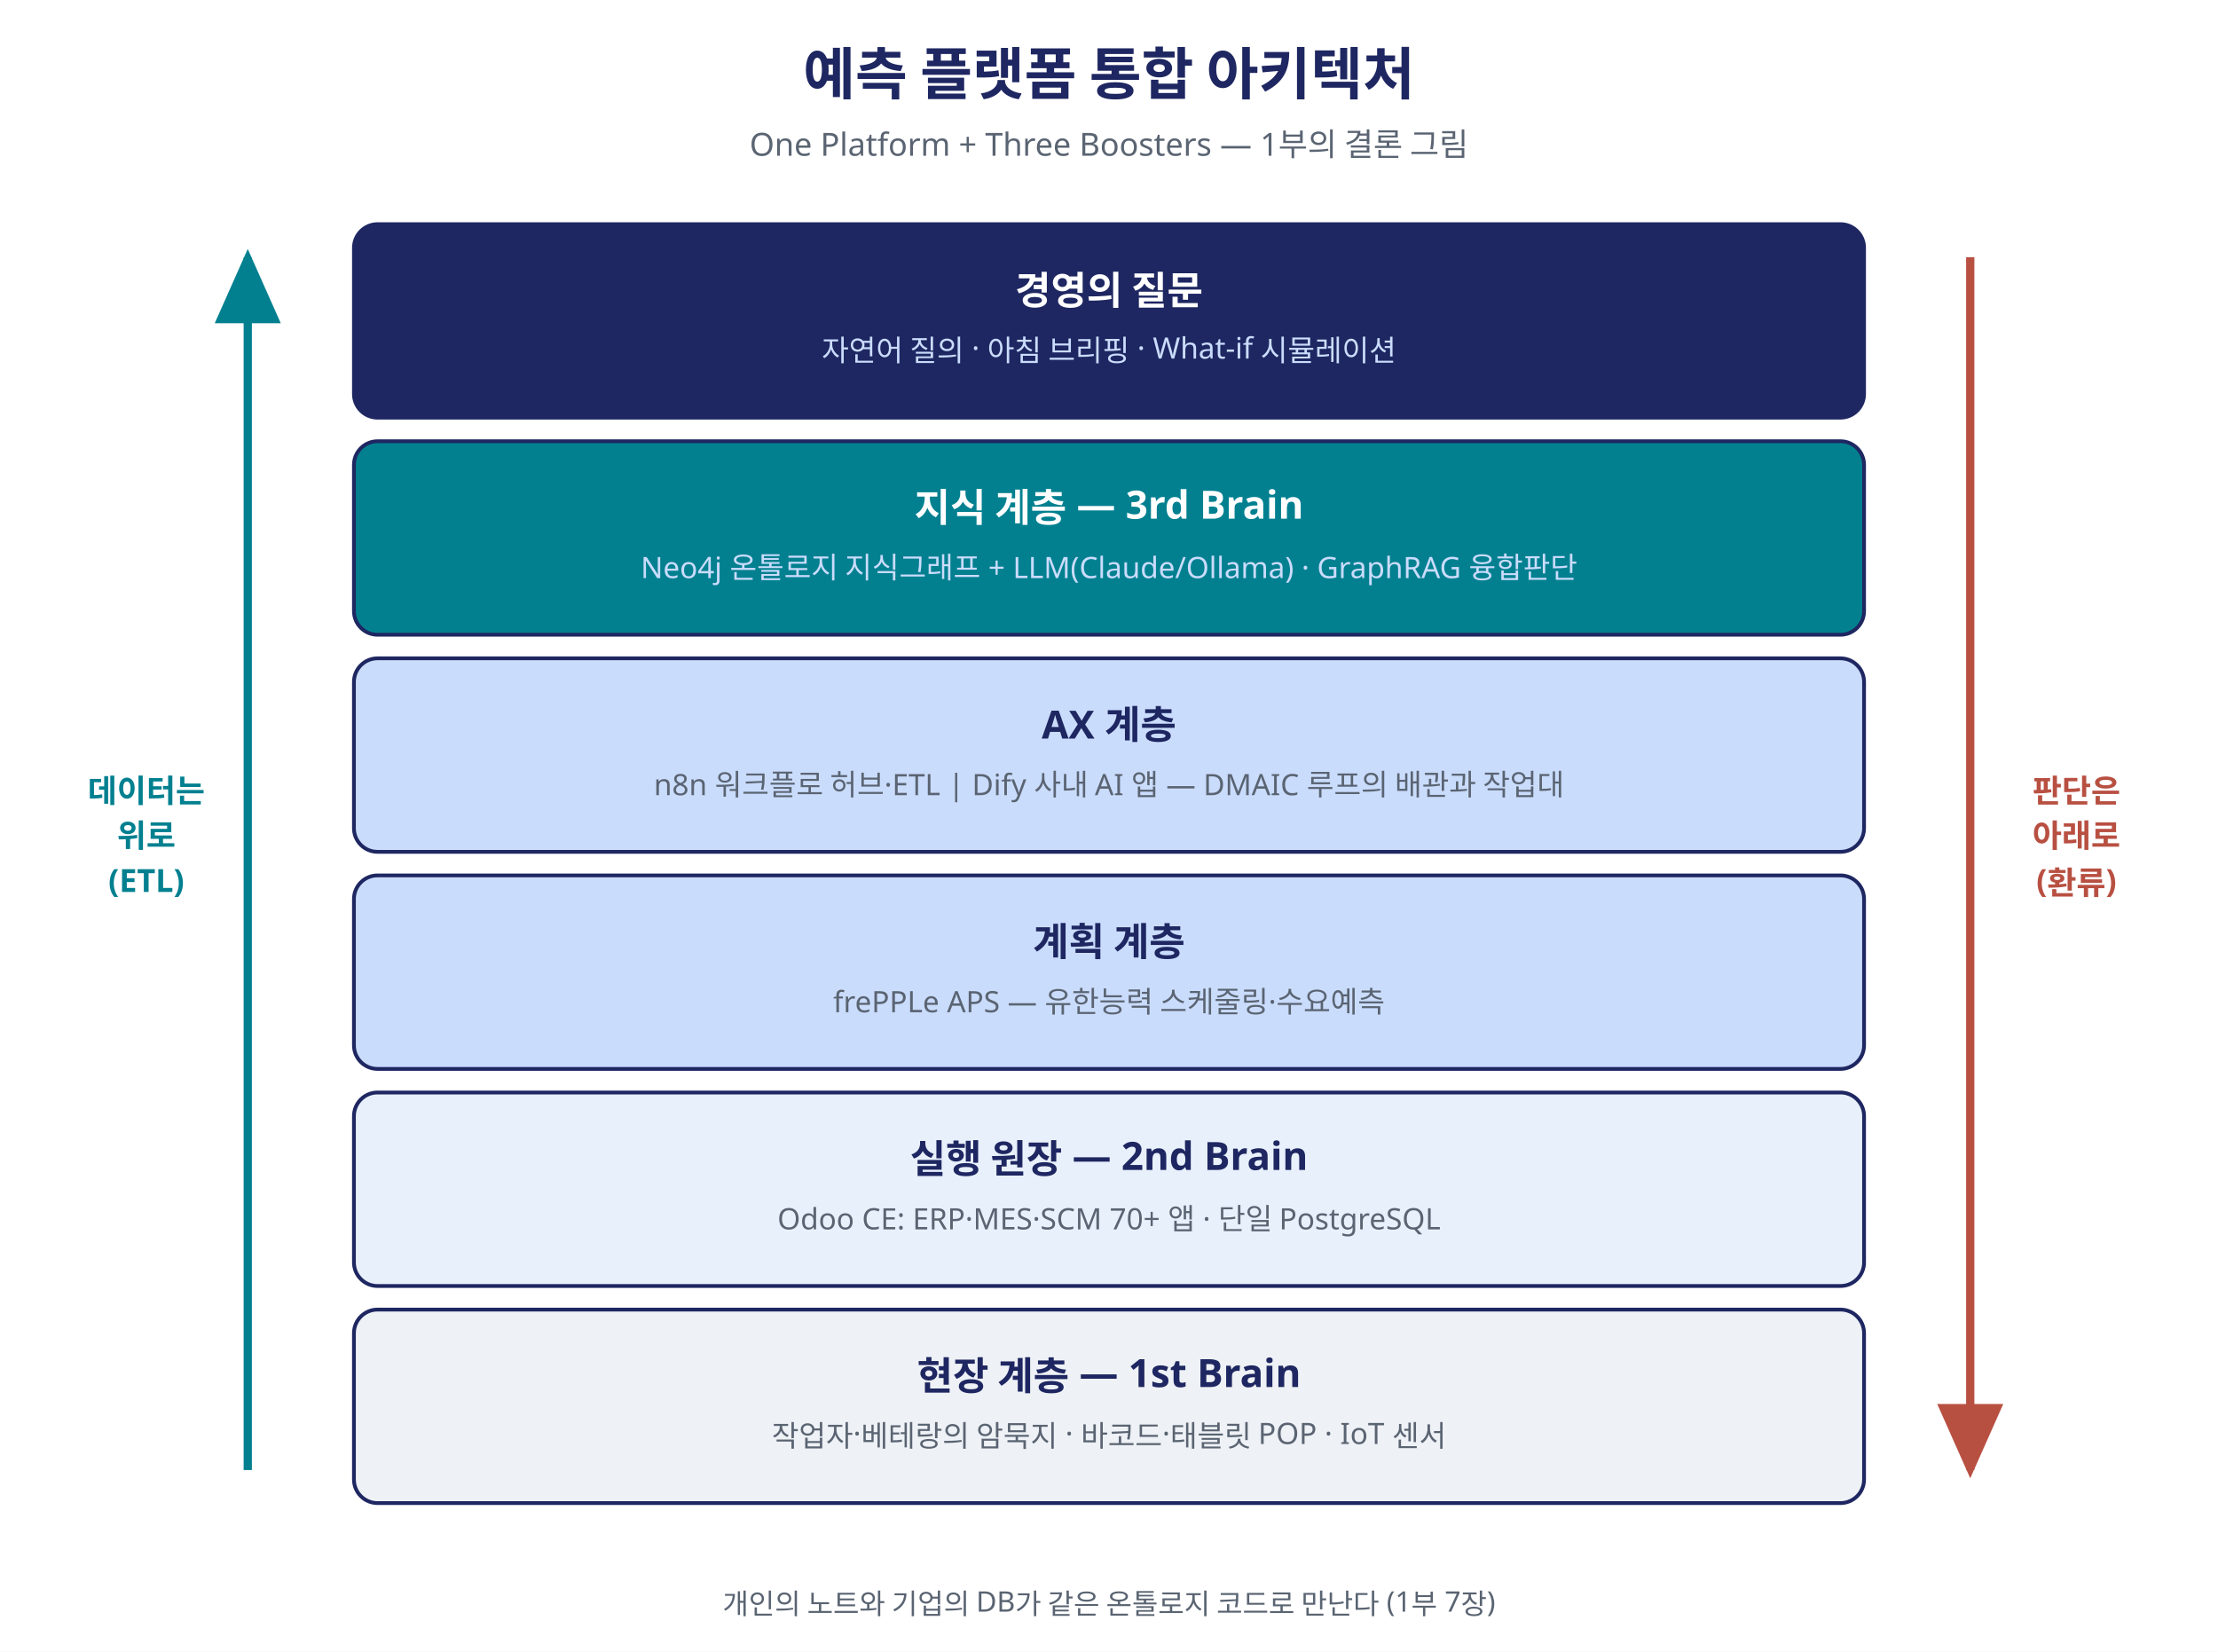
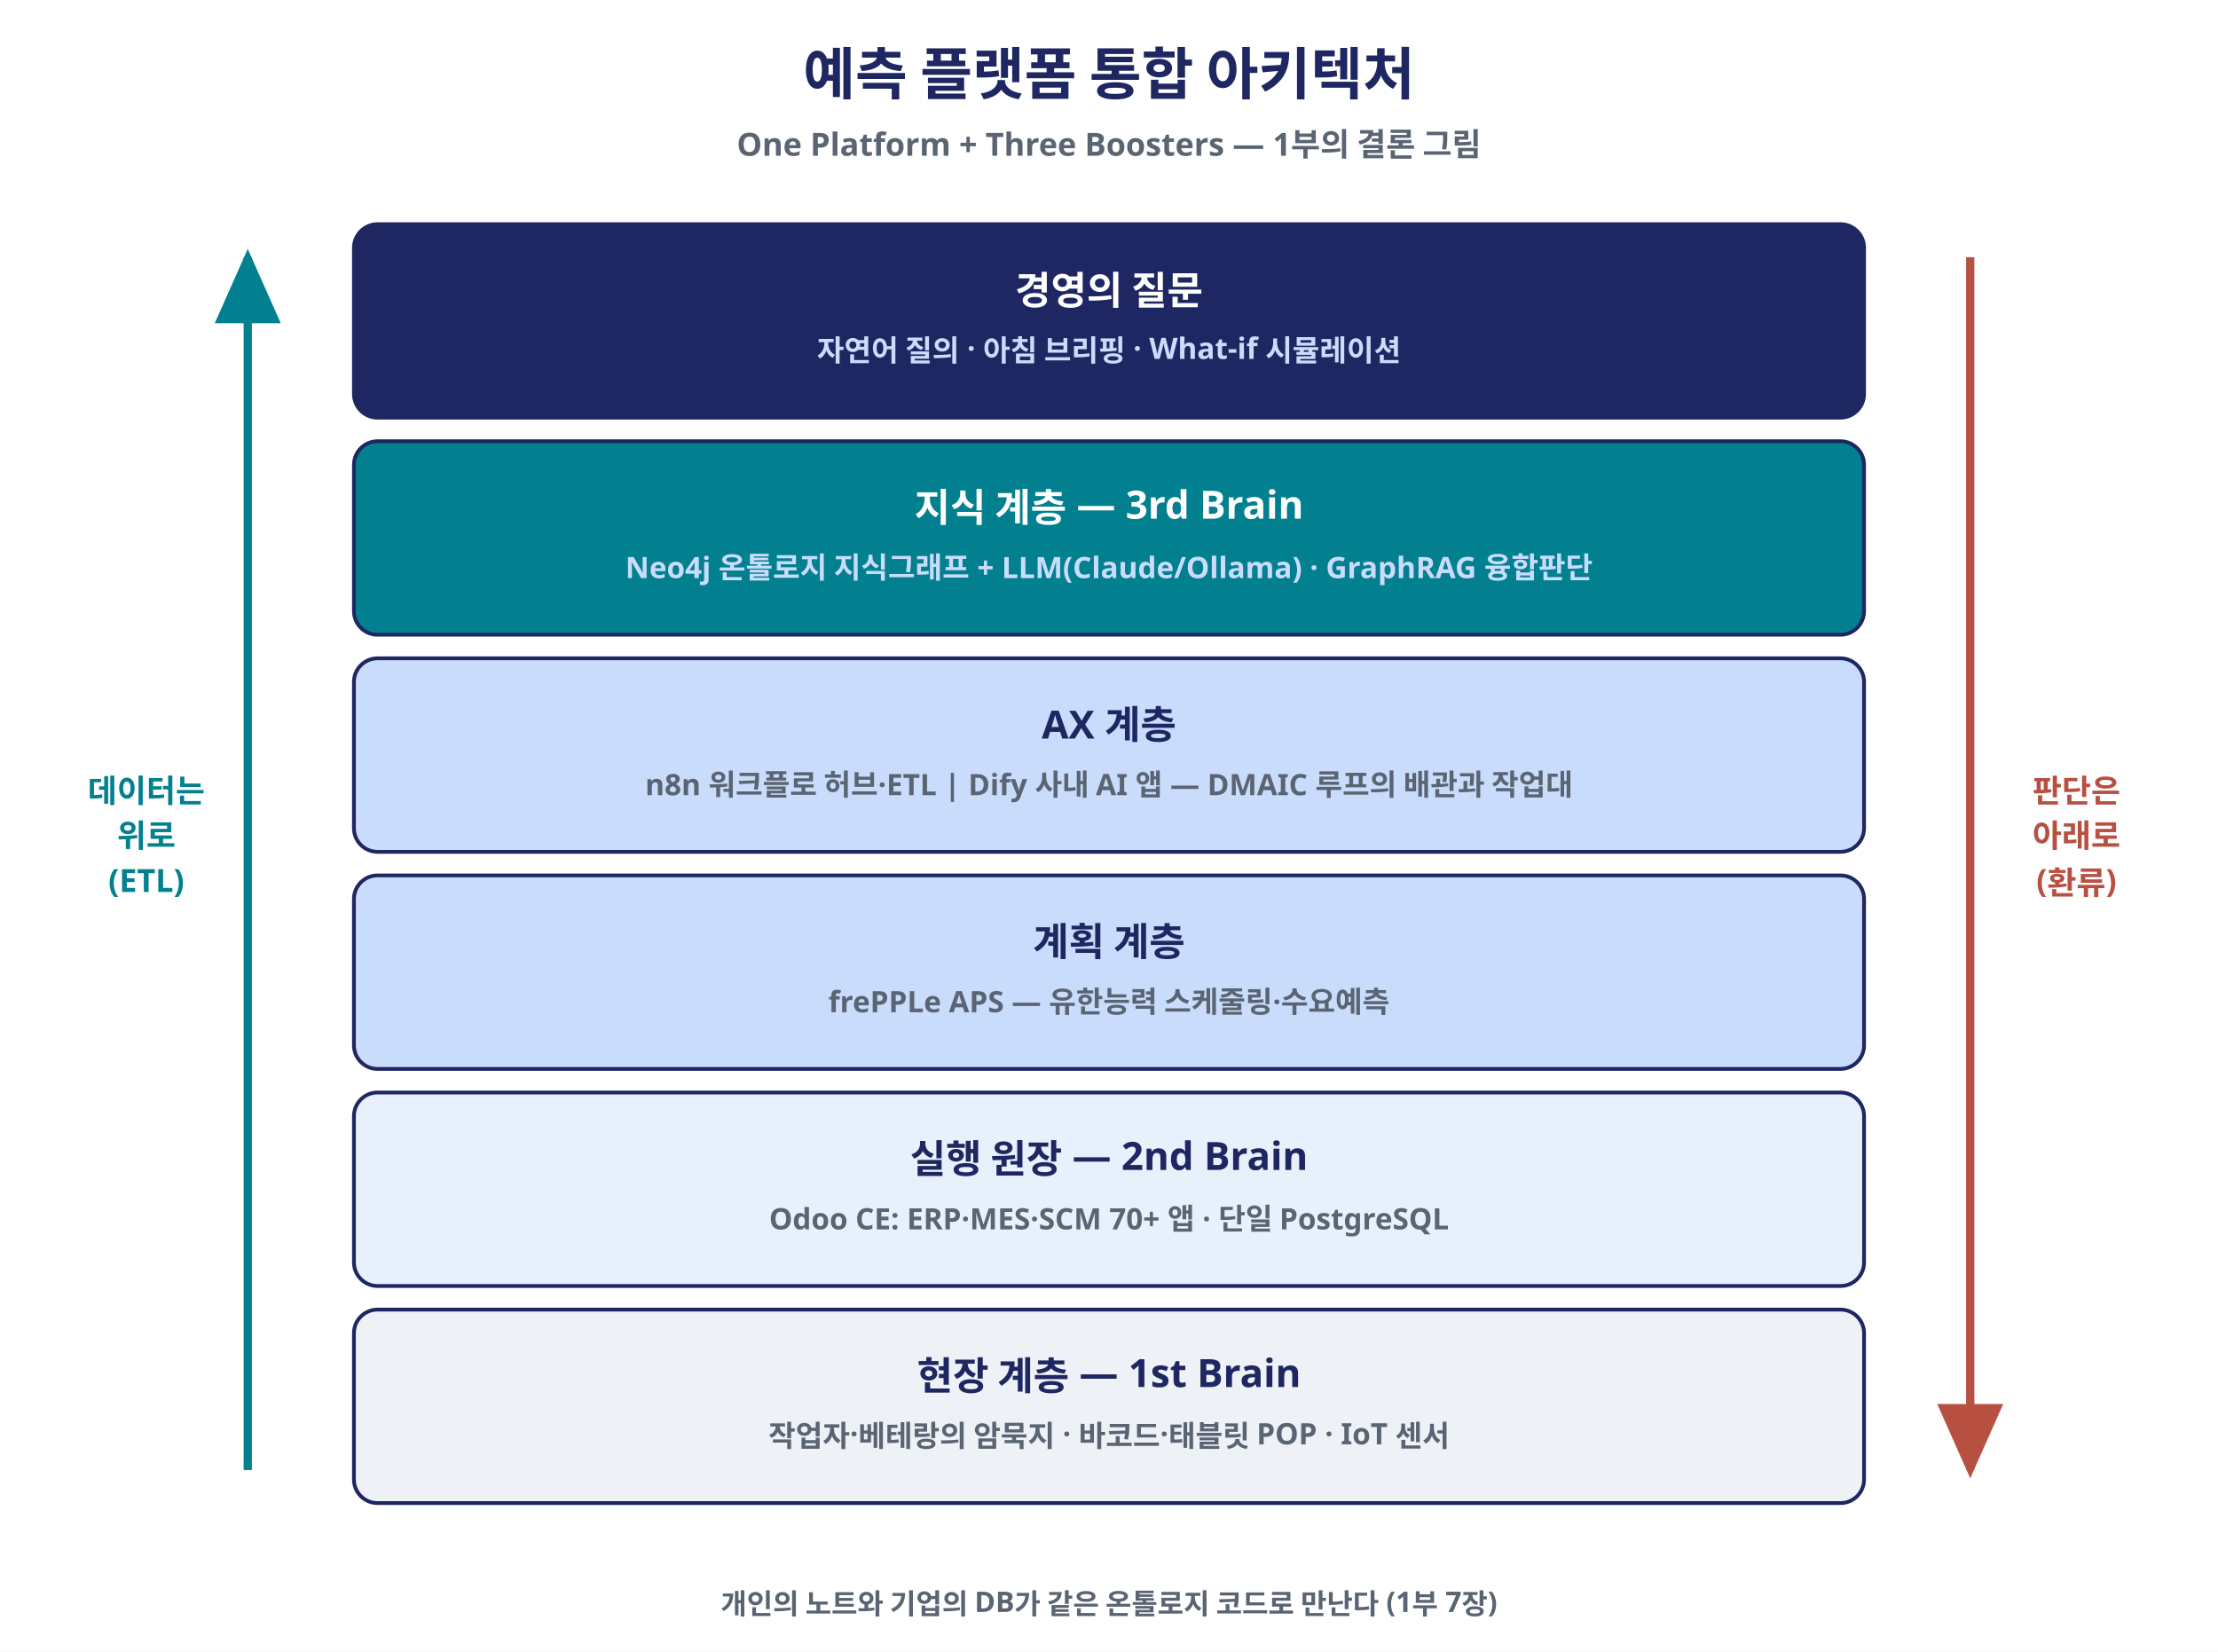
<svg xmlns="http://www.w3.org/2000/svg" width="940" height="700" viewBox="0 0 940 700">
  <rect width="940" height="700" fill="#FFFFFF" />
  <defs>
    <marker id="ah" markerWidth="10" markerHeight="8" refX="8" refY="4" orient="auto">
      <path d="M0,0 L9,4 L0,8 z" fill="#1E2761" />
    </marker>
    <marker id="ahT" markerWidth="10" markerHeight="8" refX="8" refY="4" orient="auto">
      <path d="M0,0 L9,4 L0,8 z" fill="#028090" />
    </marker>
    <marker id="ahA" markerWidth="10" markerHeight="8" refX="8" refY="4" orient="auto">
      <path d="M0,0 L9,4 L0,8 z" fill="#B85042" />
    </marker>
  </defs>
  <text x="470.0" y="40" font-family="NanumGothic" font-size="24" font-weight="bold" fill="#1E2761" text-anchor="middle">예측 플랫폼 통합 아키텍처</text>
-   <text x="470.0" y="66" font-family="NanumGothic" font-size="13.5" font-weight="normal" fill="#5A6472" text-anchor="middle">One Platform + Three Boosters — 1부의 결론 그림</text>
+   <text x="470.0" y="66" font-family="NanumGothic" font-size="13.5" font-weight="bold" fill="#5A6472" text-anchor="middle">One Platform + Three Boosters — 1부의 결론 그림</text>
  <rect x="150" y="95" width="640" height="82" rx="10" fill="#1E2761" stroke="#1E2761" stroke-width="1.6" />
  <text x="470.0" y="129" font-family="NanumGothic" font-size="16.5" font-weight="bold" fill="#FFFFFF" text-anchor="middle">경영의 질문</text>
-   <text x="470.0" y="153" font-family="NanumGothic" font-size="12.5" font-weight="normal" fill="#CADCFC" text-anchor="middle">자연어 질의 · 아침 브리핑 · What-if 시뮬레이션</text>
+   <text x="470.0" y="153" font-family="NanumGothic" font-size="12.5" font-weight="bold" fill="#CADCFC" text-anchor="middle">자연어 질의 · 아침 브리핑 · What-if 시뮬레이션</text>
  <rect x="150" y="187" width="640" height="82" rx="10" fill="#028090" stroke="#1E2761" stroke-width="1.6" />
  <text x="470.0" y="221" font-family="NanumGothic" font-size="16.5" font-weight="bold" fill="#FFFFFF" text-anchor="middle">지식 계층 — 3rd Brain</text>
-   <text x="470.0" y="245" font-family="NanumGothic" font-size="12.5" font-weight="normal" fill="#CADCFC" text-anchor="middle">Neo4j 온톨로지 지식그래프 + LLM(Claude/Ollama) · GraphRAG 융합판단</text>
+   <text x="470.0" y="245" font-family="NanumGothic" font-size="12.5" font-weight="bold" fill="#CADCFC" text-anchor="middle">Neo4j 온톨로지 지식그래프 + LLM(Claude/Ollama) · GraphRAG 융합판단</text>
  <rect x="150" y="279" width="640" height="82" rx="10" fill="#CADCFC" stroke="#1E2761" stroke-width="1.6" />
  <text x="470.0" y="313" font-family="NanumGothic" font-size="16.5" font-weight="bold" fill="#1E2761" text-anchor="middle">AX 계층</text>
-   <text x="470.0" y="337" font-family="NanumGothic" font-size="12.5" font-weight="normal" fill="#5A6472" text-anchor="middle">n8n 워크플로 허브·ETL  |  Dify 사내 AI 앱  — DMAIC 루프의 배관과 작업대</text>
+   <text x="470.0" y="337" font-family="NanumGothic" font-size="12.5" font-weight="bold" fill="#5A6472" text-anchor="middle">n8n 워크플로 허브·ETL  |  Dify 사내 AI 앱  — DMAIC 루프의 배관과 작업대</text>
  <rect x="150" y="371" width="640" height="82" rx="10" fill="#CADCFC" stroke="#1E2761" stroke-width="1.6" />
  <text x="470.0" y="405" font-family="NanumGothic" font-size="16.5" font-weight="bold" fill="#1E2761" text-anchor="middle">계획 계층</text>
-   <text x="470.0" y="429" font-family="NanumGothic" font-size="12.5" font-weight="normal" fill="#5A6472" text-anchor="middle">frePPLe APS — 유한능력 스케줄링·수요예측</text>
+   <text x="470.0" y="429" font-family="NanumGothic" font-size="12.5" font-weight="bold" fill="#5A6472" text-anchor="middle">frePPLe APS — 유한능력 스케줄링·수요예측</text>
  <rect x="150" y="463" width="640" height="82" rx="10" fill="#E8F0FB" stroke="#1E2761" stroke-width="1.6" />
  <text x="470.0" y="497" font-family="NanumGothic" font-size="16.5" font-weight="bold" fill="#1E2761" text-anchor="middle">실행 원장 — 2nd Brain</text>
-   <text x="470.0" y="521" font-family="NanumGothic" font-size="12.5" font-weight="normal" fill="#5A6472" text-anchor="middle">Odoo CE: ERP·MES·SCM 70+ 앱 · 단일 PostgreSQL</text>
+   <text x="470.0" y="521" font-family="NanumGothic" font-size="12.5" font-weight="bold" fill="#5A6472" text-anchor="middle">Odoo CE: ERP·MES·SCM 70+ 앱 · 단일 PostgreSQL</text>
  <rect x="150" y="555" width="640" height="82" rx="10" fill="#EEF1F5" stroke="#1E2761" stroke-width="1.6" />
  <text x="470.0" y="589" font-family="NanumGothic" font-size="16.5" font-weight="bold" fill="#1E2761" text-anchor="middle">현장 계층 — 1st Brain</text>
-   <text x="470.0" y="613" font-family="NanumGothic" font-size="12.5" font-weight="normal" fill="#5A6472" text-anchor="middle">작업자·베테랑의 암묵지 · 바코드·태블릿 POP · IoT 센서</text>
+   <text x="470.0" y="613" font-family="NanumGothic" font-size="12.5" font-weight="bold" fill="#5A6472" text-anchor="middle">작업자·베테랑의 암묵지 · 바코드·태블릿 POP · IoT 센서</text>
  <line x1="105" y1="623" x2="105" y2="109" stroke="#028090" stroke-width="3.5" marker-end="url(#ahT)" />
  <text x="62" y="340.0" font-family="NanumGothic" font-size="13.5" font-weight="bold" fill="#028090" text-anchor="middle">데이터는</text>
  <text x="62" y="359.0" font-family="NanumGothic" font-size="13.5" font-weight="bold" fill="#028090" text-anchor="middle">위로</text>
  <text x="62" y="378.0" font-family="NanumGothic" font-size="13.5" font-weight="bold" fill="#028090" text-anchor="middle">(ETL)</text>
  <line x1="835" y1="109" x2="835" y2="623" stroke="#B85042" stroke-width="3.5" marker-end="url(#ahA)" />
  <text x="880" y="340.0" font-family="NanumGothic" font-size="13.5" font-weight="bold" fill="#B85042" text-anchor="middle">판단은</text>
  <text x="880" y="359.0" font-family="NanumGothic" font-size="13.5" font-weight="bold" fill="#B85042" text-anchor="middle">아래로</text>
  <text x="880" y="378.0" font-family="NanumGothic" font-size="13.5" font-weight="bold" fill="#B85042" text-anchor="middle">(환류)</text>
-   <text x="470.0" y="684" font-family="NanumGothic" font-size="12" font-weight="normal" fill="#5A6472" text-anchor="middle">개인의 노트와 기업의 DB가 같은 온톨로지 코드로 만난다 (1부 7장)</text>
+   <text x="470.0" y="684" font-family="NanumGothic" font-size="12" font-weight="bold" fill="#5A6472" text-anchor="middle">개인의 노트와 기업의 DB가 같은 온톨로지 코드로 만난다 (1부 7장)</text>
</svg>
